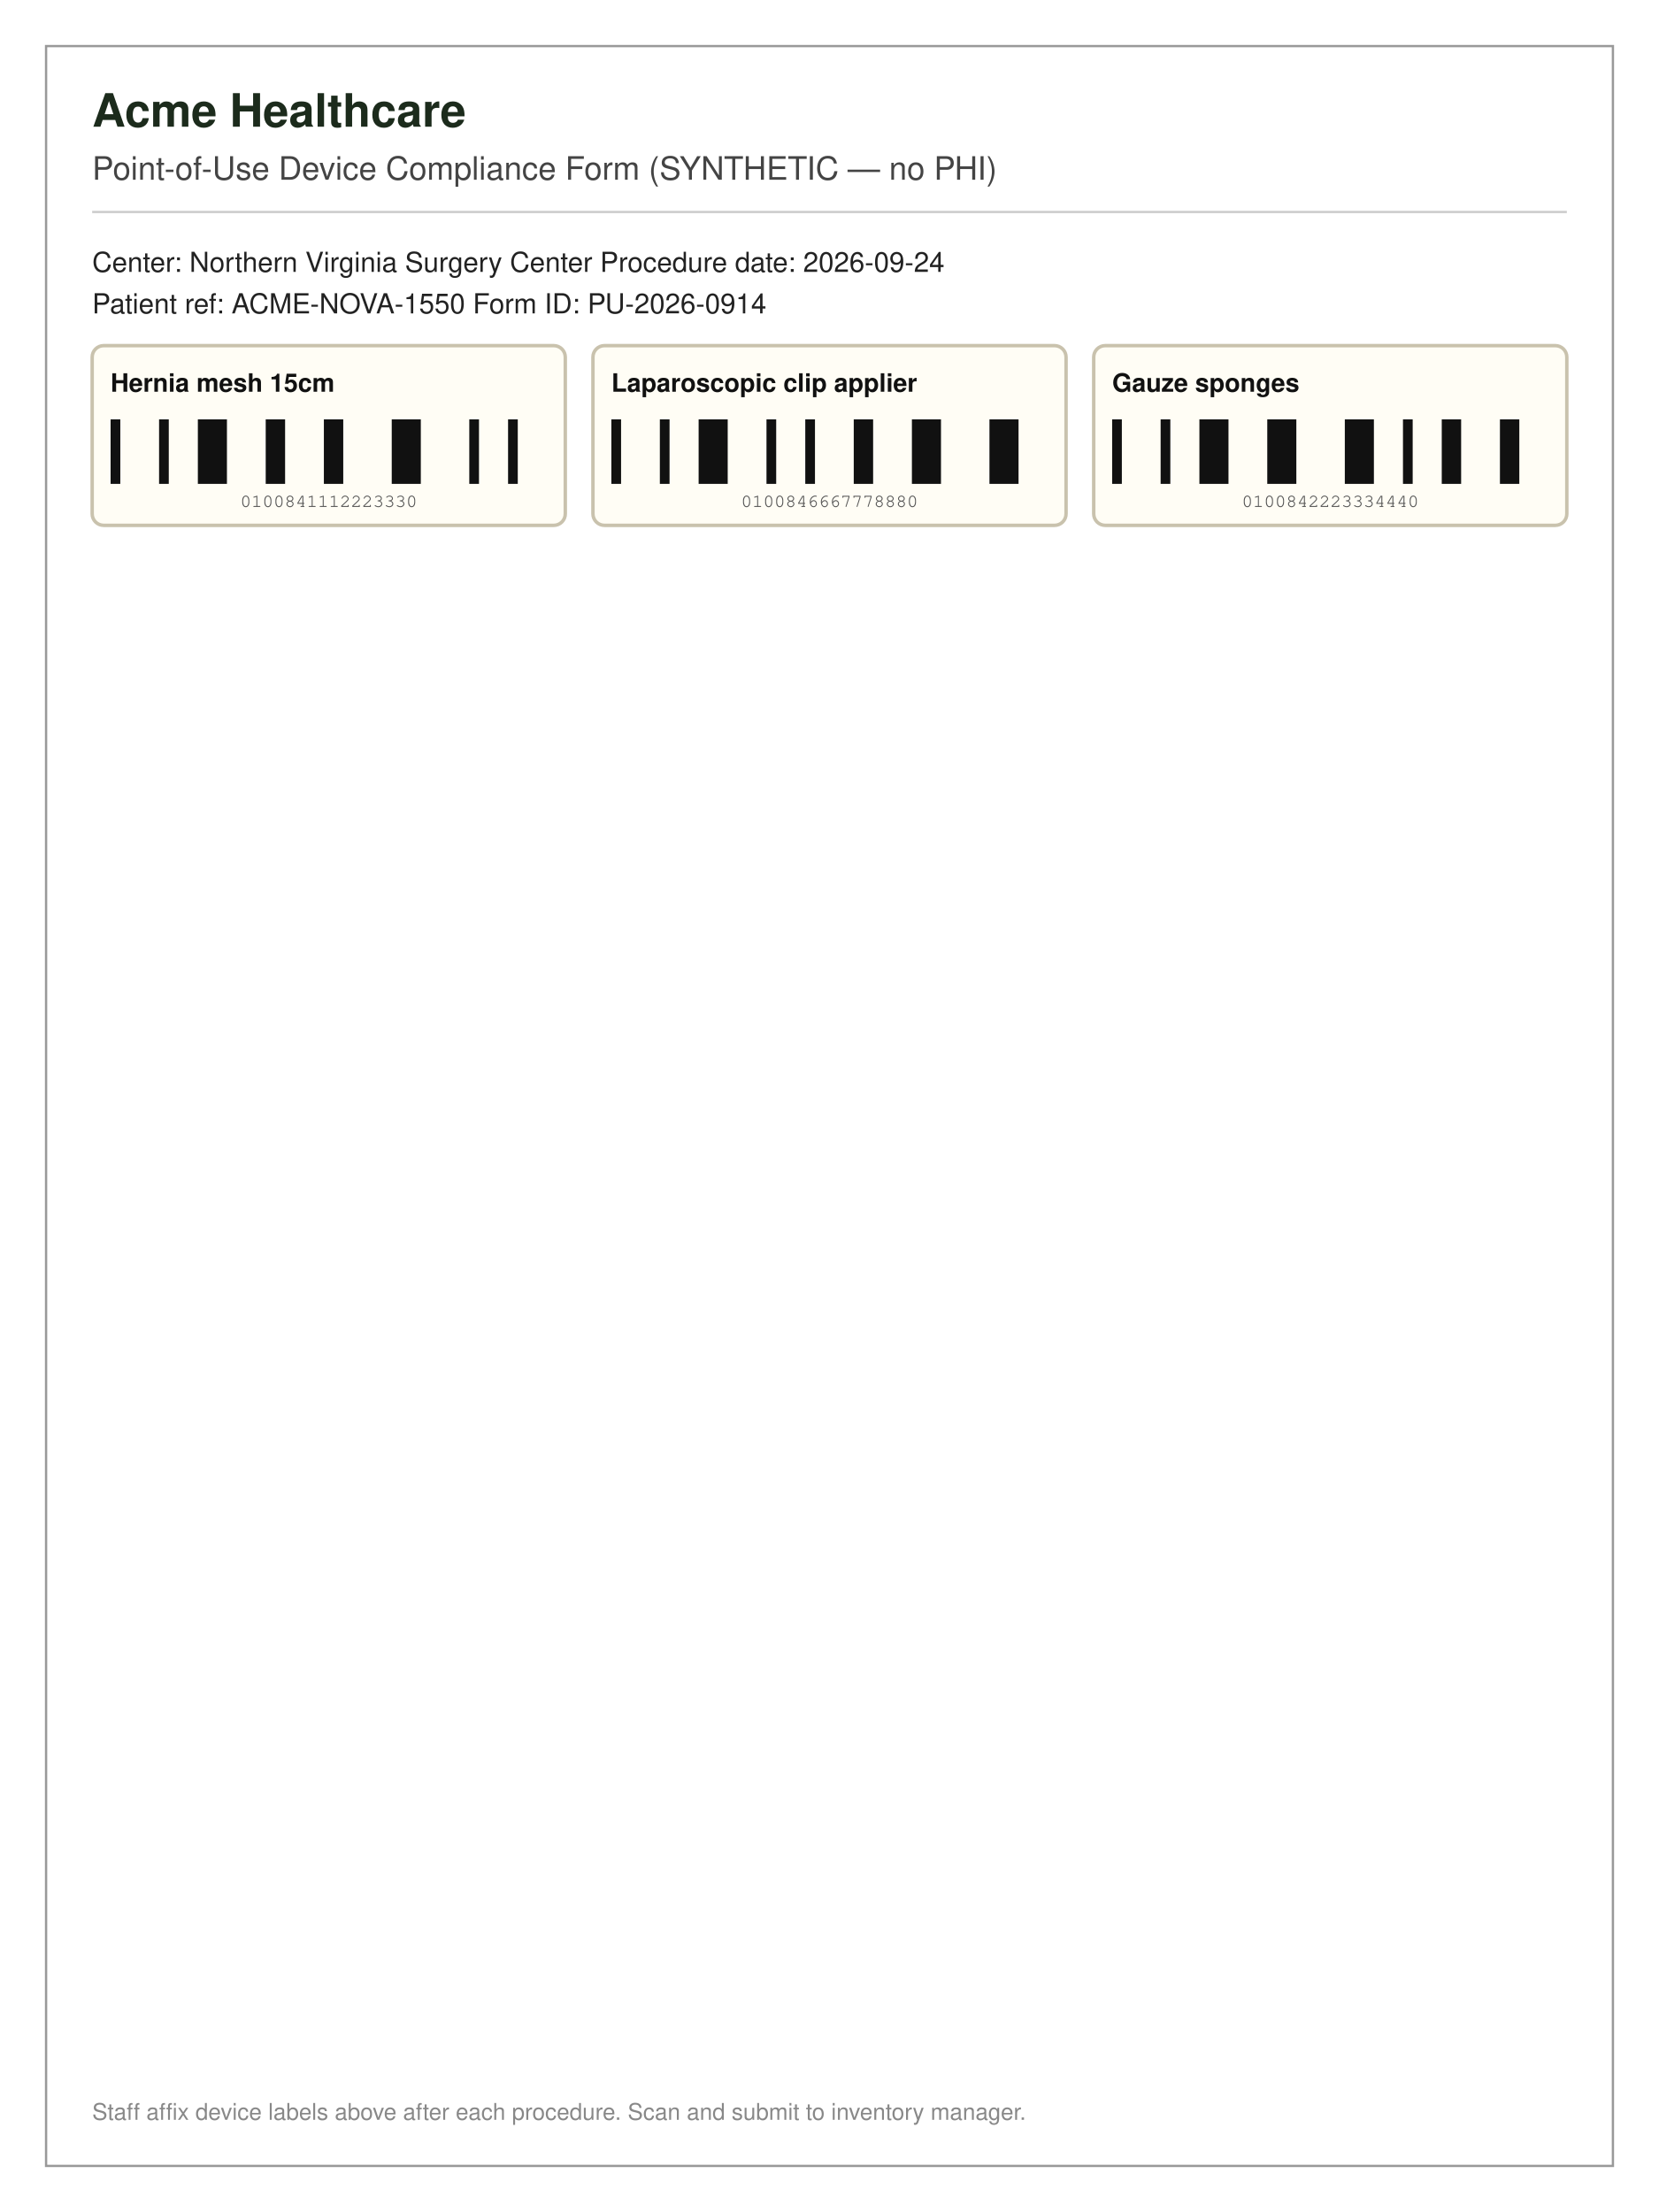
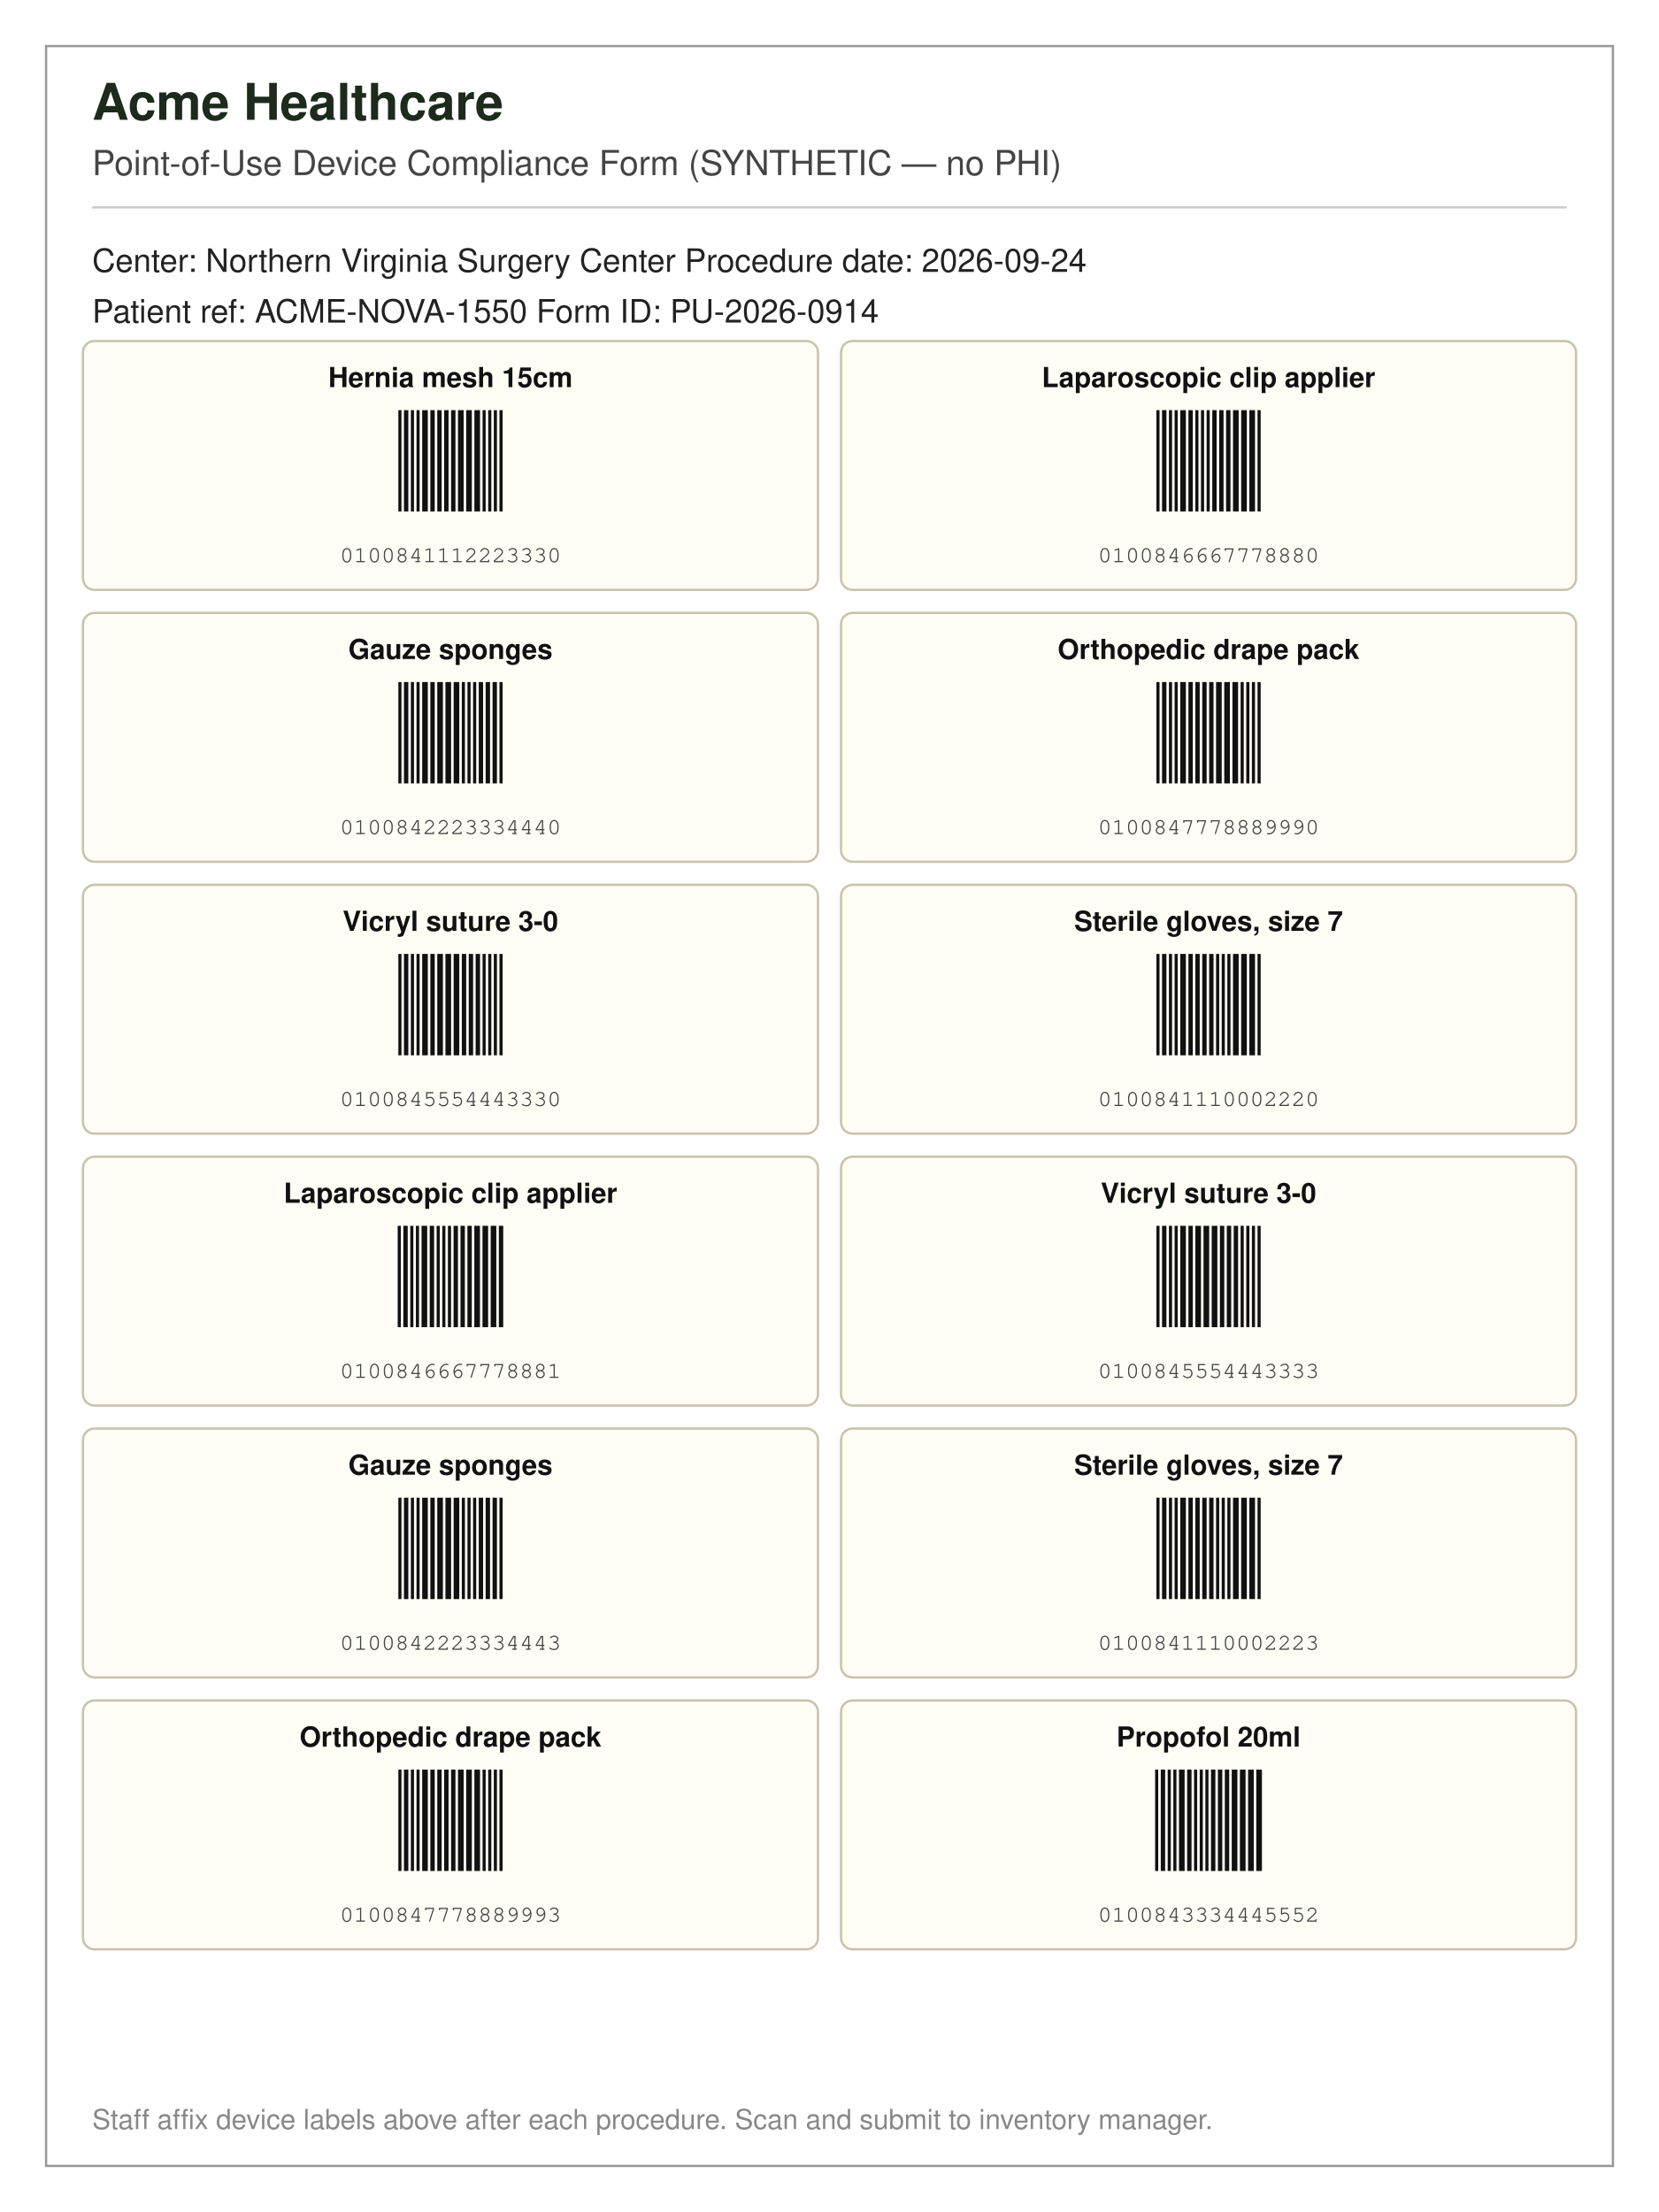
<svg xmlns="http://www.w3.org/2000/svg" width="720" height="960" viewBox="0 0 720 960">
  <rect width="720" height="960" fill="#ffffff" />
  <rect x="20" y="20" width="680" height="920" fill="none" stroke="#999" stroke-width="1" />
-   <text x="40" y="55" font-family="Helvetica, Arial" font-size="20" font-weight="bold" fill="#1c2b1c">Acme Healthcare</text>
-   <text x="40" y="78" font-family="Helvetica, Arial" font-size="14" fill="#444">Point-of-Use Device Compliance Form (SYNTHETIC — no PHI)</text>
-   <line x1="40" y1="92" x2="680" y2="92" stroke="#ccc" stroke-width="1" />
-   <text x="40" y="118" font-family="Helvetica, Arial" font-size="12" fill="#222">Center: Northern Virginia Surgery Center      Procedure date: 2026-09-24</text>
-   <text x="40" y="136" font-family="Helvetica, Arial" font-size="12" fill="#222">Patient ref: ACME-NOVA-1550      Form ID: PU-2026-0914</text>
-   <g transform="translate(40 150)">
-     <rect x="0" y="0" width="205.333" height="78" rx="5" fill="#fffdf5" stroke="#c9c2ad" stroke-width="1.5" />
-     <text x="8" y="20" font-family="Helvetica, Arial" font-size="11" font-weight="bold" fill="#111">Hernia mesh 15cm</text>
-     <rect x="8.00" y="32" width="4.21" height="28" fill="#111" />
-     <rect x="29.04" y="32" width="4.21" height="28" fill="#111" />
-     <rect x="45.87" y="32" width="12.62" height="28" fill="#111" />
-     <rect x="75.32" y="32" width="8.41" height="28" fill="#111" />
-     <rect x="100.56" y="32" width="8.41" height="28" fill="#111" />
-     <rect x="130.01" y="32" width="12.62" height="28" fill="#111" />
-     <rect x="163.67" y="32" width="4.21" height="28" fill="#111" />
-     <rect x="180.50" y="32" width="4.21" height="28" fill="#111" />
-     <text x="102.667" y="70" text-anchor="middle" font-family="Courier, monospace" font-size="8" fill="#555">0100841112223330</text>
-   </g>
-   <g transform="translate(257.3333 150)">
-     <rect x="0" y="0" width="205.333" height="78" rx="5" fill="#fffdf5" stroke="#c9c2ad" stroke-width="1.5" />
-     <text x="8" y="20" font-family="Helvetica, Arial" font-size="11" font-weight="bold" fill="#111">Laparoscopic clip applier</text>
-     <rect x="8.00" y="32" width="4.21" height="28" fill="#111" />
-     <rect x="29.04" y="32" width="4.21" height="28" fill="#111" />
-     <rect x="45.87" y="32" width="12.62" height="28" fill="#111" />
-     <rect x="75.32" y="32" width="4.21" height="28" fill="#111" />
-     <rect x="92.15" y="32" width="4.21" height="28" fill="#111" />
-     <rect x="113.19" y="32" width="8.41" height="28" fill="#111" />
-     <rect x="138.43" y="32" width="12.62" height="28" fill="#111" />
-     <rect x="172.09" y="32" width="12.62" height="28" fill="#111" />
-     <text x="102.667" y="70" text-anchor="middle" font-family="Courier, monospace" font-size="8" fill="#555">0100846667778880</text>
-   </g>
-   <g transform="translate(474.6667 150)">
-     <rect x="0" y="0" width="205.333" height="78" rx="5" fill="#fffdf5" stroke="#c9c2ad" stroke-width="1.5" />
-     <text x="8" y="20" font-family="Helvetica, Arial" font-size="11" font-weight="bold" fill="#111">Gauze sponges</text>
-     <rect x="8.00" y="32" width="4.21" height="28" fill="#111" />
-     <rect x="29.04" y="32" width="4.21" height="28" fill="#111" />
-     <rect x="45.87" y="32" width="12.62" height="28" fill="#111" />
-     <rect x="75.32" y="32" width="12.62" height="28" fill="#111" />
-     <rect x="108.98" y="32" width="12.62" height="28" fill="#111" />
-     <rect x="134.22" y="32" width="4.21" height="28" fill="#111" />
-     <rect x="151.05" y="32" width="8.41" height="28" fill="#111" />
-     <rect x="176.30" y="32" width="8.41" height="28" fill="#111" />
-     <text x="102.667" y="70" text-anchor="middle" font-family="Courier, monospace" font-size="8" fill="#555">0100842223334440</text>
-   </g>
-   <text x="40" y="920" font-family="Helvetica, Arial" font-size="10" fill="#888">Staff affix device labels above after each procedure. Scan and submit to inventory manager.</text>
+   <text x="40" y="52" font-family="Helvetica, Arial" font-size="22" font-weight="bold" fill="#1c2b1c">Acme Healthcare</text>
+   <text x="40" y="76" font-family="Helvetica, Arial" font-size="15" fill="#444">Point-of-Use Device Compliance Form (SYNTHETIC — no PHI)</text>
+   <line x1="40" y1="90" x2="680" y2="90" stroke="#ccc" stroke-width="1" />
+   <text x="40" y="118" font-family="Helvetica, Arial" font-size="14" fill="#222">Center: Northern Virginia Surgery Center      Procedure date: 2026-09-24</text>
+   <text x="40" y="140" font-family="Helvetica, Arial" font-size="14" fill="#222">Patient ref: ACME-NOVA-1550      Form ID: PU-2026-0914</text>
+   <g transform="translate(36 148)">
+     <rect x="0" y="0" width="319" height="108" rx="5" fill="#fffdf5" stroke="#c9c2ad" stroke-width="1" />
+     <text x="159.5" y="20" text-anchor="middle" font-family="Helvetica, Arial" font-size="12" font-weight="bold" fill="#111">Hernia mesh 15cm</text>
+     <rect x="136.88" y="30" width="1.35" height="44" fill="#111" />
+     <rect x="139.32" y="30" width="1.90" height="44" fill="#111" />
+     <rect x="142.32" y="30" width="1.35" height="44" fill="#111" />
+     <rect x="144.77" y="30" width="1.35" height="44" fill="#111" />
+     <rect x="147.22" y="30" width="2.45" height="44" fill="#111" />
+     <rect x="150.77" y="30" width="1.90" height="44" fill="#111" />
+     <rect x="153.77" y="30" width="1.90" height="44" fill="#111" />
+     <rect x="156.77" y="30" width="1.90" height="44" fill="#111" />
+     <rect x="159.77" y="30" width="1.90" height="44" fill="#111" />
+     <rect x="162.77" y="30" width="2.45" height="44" fill="#111" />
+     <rect x="166.32" y="30" width="2.45" height="44" fill="#111" />
+     <rect x="169.88" y="30" width="2.45" height="44" fill="#111" />
+     <rect x="173.43" y="30" width="1.35" height="44" fill="#111" />
+     <rect x="175.88" y="30" width="1.35" height="44" fill="#111" />
+     <rect x="178.32" y="30" width="1.35" height="44" fill="#111" />
+     <rect x="180.77" y="30" width="1.35" height="44" fill="#111" />
+     <text x="159.5" y="96" text-anchor="middle" font-family="Courier, monospace" font-size="10" fill="#444">0100841112223330</text>
+   </g>
+   <g transform="translate(365 148)">
+     <rect x="0" y="0" width="319" height="108" rx="5" fill="#fffdf5" stroke="#c9c2ad" stroke-width="1" />
+     <text x="159.5" y="20" text-anchor="middle" font-family="Helvetica, Arial" font-size="12" font-weight="bold" fill="#111">Laparoscopic clip applier</text>
+     <rect x="136.88" y="30" width="1.35" height="44" fill="#111" />
+     <rect x="139.32" y="30" width="1.90" height="44" fill="#111" />
+     <rect x="142.32" y="30" width="1.35" height="44" fill="#111" />
+     <rect x="144.77" y="30" width="1.35" height="44" fill="#111" />
+     <rect x="147.22" y="30" width="2.45" height="44" fill="#111" />
+     <rect x="150.77" y="30" width="1.90" height="44" fill="#111" />
+     <rect x="153.77" y="30" width="1.35" height="44" fill="#111" />
+     <rect x="156.22" y="30" width="1.35" height="44" fill="#111" />
+     <rect x="158.67" y="30" width="1.35" height="44" fill="#111" />
+     <rect x="161.12" y="30" width="1.90" height="44" fill="#111" />
+     <rect x="164.12" y="30" width="1.90" height="44" fill="#111" />
+     <rect x="167.12" y="30" width="1.90" height="44" fill="#111" />
+     <rect x="170.12" y="30" width="2.45" height="44" fill="#111" />
+     <rect x="173.67" y="30" width="2.45" height="44" fill="#111" />
+     <rect x="177.22" y="30" width="2.45" height="44" fill="#111" />
+     <rect x="180.77" y="30" width="1.35" height="44" fill="#111" />
+     <text x="159.5" y="96" text-anchor="middle" font-family="Courier, monospace" font-size="10" fill="#444">0100846667778880</text>
+   </g>
+   <g transform="translate(36 266)">
+     <rect x="0" y="0" width="319" height="108" rx="5" fill="#fffdf5" stroke="#c9c2ad" stroke-width="1" />
+     <text x="159.5" y="20" text-anchor="middle" font-family="Helvetica, Arial" font-size="12" font-weight="bold" fill="#111">Gauze sponges</text>
+     <rect x="136.88" y="30" width="1.35" height="44" fill="#111" />
+     <rect x="139.32" y="30" width="1.90" height="44" fill="#111" />
+     <rect x="142.32" y="30" width="1.35" height="44" fill="#111" />
+     <rect x="144.77" y="30" width="1.35" height="44" fill="#111" />
+     <rect x="147.22" y="30" width="2.45" height="44" fill="#111" />
+     <rect x="150.77" y="30" width="1.90" height="44" fill="#111" />
+     <rect x="153.77" y="30" width="2.45" height="44" fill="#111" />
+     <rect x="157.32" y="30" width="2.45" height="44" fill="#111" />
+     <rect x="160.88" y="30" width="2.45" height="44" fill="#111" />
+     <rect x="164.43" y="30" width="1.35" height="44" fill="#111" />
+     <rect x="166.88" y="30" width="1.35" height="44" fill="#111" />
+     <rect x="169.32" y="30" width="1.35" height="44" fill="#111" />
+     <rect x="171.77" y="30" width="1.90" height="44" fill="#111" />
+     <rect x="174.77" y="30" width="1.90" height="44" fill="#111" />
+     <rect x="177.77" y="30" width="1.90" height="44" fill="#111" />
+     <rect x="180.77" y="30" width="1.35" height="44" fill="#111" />
+     <text x="159.5" y="96" text-anchor="middle" font-family="Courier, monospace" font-size="10" fill="#444">0100842223334440</text>
+   </g>
+   <g transform="translate(365 266)">
+     <rect x="0" y="0" width="319" height="108" rx="5" fill="#fffdf5" stroke="#c9c2ad" stroke-width="1" />
+     <text x="159.5" y="20" text-anchor="middle" font-family="Helvetica, Arial" font-size="12" font-weight="bold" fill="#111">Orthopedic drape pack</text>
+     <rect x="136.88" y="30" width="1.35" height="44" fill="#111" />
+     <rect x="139.32" y="30" width="1.90" height="44" fill="#111" />
+     <rect x="142.32" y="30" width="1.35" height="44" fill="#111" />
+     <rect x="144.77" y="30" width="1.35" height="44" fill="#111" />
+     <rect x="147.22" y="30" width="2.45" height="44" fill="#111" />
+     <rect x="150.77" y="30" width="1.90" height="44" fill="#111" />
+     <rect x="153.77" y="30" width="1.90" height="44" fill="#111" />
+     <rect x="156.77" y="30" width="1.90" height="44" fill="#111" />
+     <rect x="159.77" y="30" width="1.90" height="44" fill="#111" />
+     <rect x="162.77" y="30" width="2.45" height="44" fill="#111" />
+     <rect x="166.32" y="30" width="2.45" height="44" fill="#111" />
+     <rect x="169.88" y="30" width="2.45" height="44" fill="#111" />
+     <rect x="173.43" y="30" width="1.35" height="44" fill="#111" />
+     <rect x="175.88" y="30" width="1.35" height="44" fill="#111" />
+     <rect x="178.32" y="30" width="1.35" height="44" fill="#111" />
+     <rect x="180.77" y="30" width="1.35" height="44" fill="#111" />
+     <text x="159.5" y="96" text-anchor="middle" font-family="Courier, monospace" font-size="10" fill="#444">0100847778889990</text>
+   </g>
+   <g transform="translate(36 384)">
+     <rect x="0" y="0" width="319" height="108" rx="5" fill="#fffdf5" stroke="#c9c2ad" stroke-width="1" />
+     <text x="159.5" y="20" text-anchor="middle" font-family="Helvetica, Arial" font-size="12" font-weight="bold" fill="#111">Vicryl suture 3-0</text>
+     <rect x="136.88" y="30" width="1.35" height="44" fill="#111" />
+     <rect x="139.32" y="30" width="1.90" height="44" fill="#111" />
+     <rect x="142.32" y="30" width="1.35" height="44" fill="#111" />
+     <rect x="144.77" y="30" width="1.35" height="44" fill="#111" />
+     <rect x="147.22" y="30" width="2.45" height="44" fill="#111" />
+     <rect x="150.77" y="30" width="1.90" height="44" fill="#111" />
+     <rect x="153.77" y="30" width="2.45" height="44" fill="#111" />
+     <rect x="157.32" y="30" width="2.45" height="44" fill="#111" />
+     <rect x="160.88" y="30" width="2.45" height="44" fill="#111" />
+     <rect x="164.43" y="30" width="1.90" height="44" fill="#111" />
+     <rect x="167.43" y="30" width="1.90" height="44" fill="#111" />
+     <rect x="170.43" y="30" width="1.90" height="44" fill="#111" />
+     <rect x="173.43" y="30" width="1.35" height="44" fill="#111" />
+     <rect x="175.88" y="30" width="1.35" height="44" fill="#111" />
+     <rect x="178.32" y="30" width="1.35" height="44" fill="#111" />
+     <rect x="180.77" y="30" width="1.35" height="44" fill="#111" />
+     <text x="159.5" y="96" text-anchor="middle" font-family="Courier, monospace" font-size="10" fill="#444">0100845554443330</text>
+   </g>
+   <g transform="translate(365 384)">
+     <rect x="0" y="0" width="319" height="108" rx="5" fill="#fffdf5" stroke="#c9c2ad" stroke-width="1" />
+     <text x="159.5" y="20" text-anchor="middle" font-family="Helvetica, Arial" font-size="12" font-weight="bold" fill="#111">Sterile gloves, size 7</text>
+     <rect x="136.88" y="30" width="1.35" height="44" fill="#111" />
+     <rect x="139.32" y="30" width="1.90" height="44" fill="#111" />
+     <rect x="142.32" y="30" width="1.35" height="44" fill="#111" />
+     <rect x="144.77" y="30" width="1.35" height="44" fill="#111" />
+     <rect x="147.22" y="30" width="2.45" height="44" fill="#111" />
+     <rect x="150.77" y="30" width="1.90" height="44" fill="#111" />
+     <rect x="153.77" y="30" width="1.90" height="44" fill="#111" />
+     <rect x="156.77" y="30" width="1.90" height="44" fill="#111" />
+     <rect x="159.77" y="30" width="1.90" height="44" fill="#111" />
+     <rect x="162.77" y="30" width="1.35" height="44" fill="#111" />
+     <rect x="165.22" y="30" width="1.35" height="44" fill="#111" />
+     <rect x="167.67" y="30" width="1.35" height="44" fill="#111" />
+     <rect x="170.12" y="30" width="2.45" height="44" fill="#111" />
+     <rect x="173.67" y="30" width="2.45" height="44" fill="#111" />
+     <rect x="177.22" y="30" width="2.45" height="44" fill="#111" />
+     <rect x="180.77" y="30" width="1.35" height="44" fill="#111" />
+     <text x="159.5" y="96" text-anchor="middle" font-family="Courier, monospace" font-size="10" fill="#444">0100841110002220</text>
+   </g>
+   <g transform="translate(36 502)">
+     <rect x="0" y="0" width="319" height="108" rx="5" fill="#fffdf5" stroke="#c9c2ad" stroke-width="1" />
+     <text x="159.5" y="20" text-anchor="middle" font-family="Helvetica, Arial" font-size="12" font-weight="bold" fill="#111">Laparoscopic clip applier</text>
+     <rect x="136.60" y="30" width="1.35" height="44" fill="#111" />
+     <rect x="139.05" y="30" width="1.90" height="44" fill="#111" />
+     <rect x="142.05" y="30" width="1.35" height="44" fill="#111" />
+     <rect x="144.50" y="30" width="1.35" height="44" fill="#111" />
+     <rect x="146.95" y="30" width="2.45" height="44" fill="#111" />
+     <rect x="150.50" y="30" width="1.90" height="44" fill="#111" />
+     <rect x="153.50" y="30" width="1.35" height="44" fill="#111" />
+     <rect x="155.95" y="30" width="1.35" height="44" fill="#111" />
+     <rect x="158.40" y="30" width="1.35" height="44" fill="#111" />
+     <rect x="160.85" y="30" width="1.90" height="44" fill="#111" />
+     <rect x="163.85" y="30" width="1.90" height="44" fill="#111" />
+     <rect x="166.85" y="30" width="1.90" height="44" fill="#111" />
+     <rect x="169.85" y="30" width="2.45" height="44" fill="#111" />
+     <rect x="173.40" y="30" width="2.45" height="44" fill="#111" />
+     <rect x="176.95" y="30" width="2.45" height="44" fill="#111" />
+     <rect x="180.50" y="30" width="1.90" height="44" fill="#111" />
+     <text x="159.5" y="96" text-anchor="middle" font-family="Courier, monospace" font-size="10" fill="#444">0100846667778881</text>
+   </g>
+   <g transform="translate(365 502)">
+     <rect x="0" y="0" width="319" height="108" rx="5" fill="#fffdf5" stroke="#c9c2ad" stroke-width="1" />
+     <text x="159.5" y="20" text-anchor="middle" font-family="Helvetica, Arial" font-size="12" font-weight="bold" fill="#111">Vicryl suture 3-0</text>
+     <rect x="136.88" y="30" width="1.35" height="44" fill="#111" />
+     <rect x="139.32" y="30" width="1.90" height="44" fill="#111" />
+     <rect x="142.32" y="30" width="1.35" height="44" fill="#111" />
+     <rect x="144.77" y="30" width="1.35" height="44" fill="#111" />
+     <rect x="147.22" y="30" width="2.45" height="44" fill="#111" />
+     <rect x="150.77" y="30" width="1.90" height="44" fill="#111" />
+     <rect x="153.77" y="30" width="2.45" height="44" fill="#111" />
+     <rect x="157.32" y="30" width="2.45" height="44" fill="#111" />
+     <rect x="160.88" y="30" width="2.45" height="44" fill="#111" />
+     <rect x="164.43" y="30" width="1.90" height="44" fill="#111" />
+     <rect x="167.43" y="30" width="1.90" height="44" fill="#111" />
+     <rect x="170.43" y="30" width="1.90" height="44" fill="#111" />
+     <rect x="173.43" y="30" width="1.35" height="44" fill="#111" />
+     <rect x="175.88" y="30" width="1.35" height="44" fill="#111" />
+     <rect x="178.32" y="30" width="1.35" height="44" fill="#111" />
+     <rect x="180.77" y="30" width="1.35" height="44" fill="#111" />
+     <text x="159.5" y="96" text-anchor="middle" font-family="Courier, monospace" font-size="10" fill="#444">0100845554443333</text>
+   </g>
+   <g transform="translate(36 620)">
+     <rect x="0" y="0" width="319" height="108" rx="5" fill="#fffdf5" stroke="#c9c2ad" stroke-width="1" />
+     <text x="159.5" y="20" text-anchor="middle" font-family="Helvetica, Arial" font-size="12" font-weight="bold" fill="#111">Gauze sponges</text>
+     <rect x="136.88" y="30" width="1.35" height="44" fill="#111" />
+     <rect x="139.32" y="30" width="1.90" height="44" fill="#111" />
+     <rect x="142.32" y="30" width="1.35" height="44" fill="#111" />
+     <rect x="144.77" y="30" width="1.35" height="44" fill="#111" />
+     <rect x="147.22" y="30" width="2.45" height="44" fill="#111" />
+     <rect x="150.77" y="30" width="1.90" height="44" fill="#111" />
+     <rect x="153.77" y="30" width="2.45" height="44" fill="#111" />
+     <rect x="157.32" y="30" width="2.45" height="44" fill="#111" />
+     <rect x="160.88" y="30" width="2.45" height="44" fill="#111" />
+     <rect x="164.43" y="30" width="1.35" height="44" fill="#111" />
+     <rect x="166.88" y="30" width="1.35" height="44" fill="#111" />
+     <rect x="169.32" y="30" width="1.35" height="44" fill="#111" />
+     <rect x="171.77" y="30" width="1.90" height="44" fill="#111" />
+     <rect x="174.77" y="30" width="1.90" height="44" fill="#111" />
+     <rect x="177.77" y="30" width="1.90" height="44" fill="#111" />
+     <rect x="180.77" y="30" width="1.35" height="44" fill="#111" />
+     <text x="159.5" y="96" text-anchor="middle" font-family="Courier, monospace" font-size="10" fill="#444">0100842223334443</text>
+   </g>
+   <g transform="translate(365 620)">
+     <rect x="0" y="0" width="319" height="108" rx="5" fill="#fffdf5" stroke="#c9c2ad" stroke-width="1" />
+     <text x="159.5" y="20" text-anchor="middle" font-family="Helvetica, Arial" font-size="12" font-weight="bold" fill="#111">Sterile gloves, size 7</text>
+     <rect x="136.88" y="30" width="1.35" height="44" fill="#111" />
+     <rect x="139.32" y="30" width="1.90" height="44" fill="#111" />
+     <rect x="142.32" y="30" width="1.35" height="44" fill="#111" />
+     <rect x="144.77" y="30" width="1.35" height="44" fill="#111" />
+     <rect x="147.22" y="30" width="2.45" height="44" fill="#111" />
+     <rect x="150.77" y="30" width="1.90" height="44" fill="#111" />
+     <rect x="153.77" y="30" width="1.90" height="44" fill="#111" />
+     <rect x="156.77" y="30" width="1.90" height="44" fill="#111" />
+     <rect x="159.77" y="30" width="1.90" height="44" fill="#111" />
+     <rect x="162.77" y="30" width="1.35" height="44" fill="#111" />
+     <rect x="165.22" y="30" width="1.35" height="44" fill="#111" />
+     <rect x="167.67" y="30" width="1.35" height="44" fill="#111" />
+     <rect x="170.12" y="30" width="2.45" height="44" fill="#111" />
+     <rect x="173.67" y="30" width="2.45" height="44" fill="#111" />
+     <rect x="177.22" y="30" width="2.45" height="44" fill="#111" />
+     <rect x="180.77" y="30" width="1.35" height="44" fill="#111" />
+     <text x="159.5" y="96" text-anchor="middle" font-family="Courier, monospace" font-size="10" fill="#444">0100841110002223</text>
+   </g>
+   <g transform="translate(36 738)">
+     <rect x="0" y="0" width="319" height="108" rx="5" fill="#fffdf5" stroke="#c9c2ad" stroke-width="1" />
+     <text x="159.5" y="20" text-anchor="middle" font-family="Helvetica, Arial" font-size="12" font-weight="bold" fill="#111">Orthopedic drape pack</text>
+     <rect x="136.88" y="30" width="1.35" height="44" fill="#111" />
+     <rect x="139.32" y="30" width="1.90" height="44" fill="#111" />
+     <rect x="142.32" y="30" width="1.35" height="44" fill="#111" />
+     <rect x="144.77" y="30" width="1.35" height="44" fill="#111" />
+     <rect x="147.22" y="30" width="2.45" height="44" fill="#111" />
+     <rect x="150.77" y="30" width="1.90" height="44" fill="#111" />
+     <rect x="153.77" y="30" width="1.90" height="44" fill="#111" />
+     <rect x="156.77" y="30" width="1.90" height="44" fill="#111" />
+     <rect x="159.77" y="30" width="1.90" height="44" fill="#111" />
+     <rect x="162.77" y="30" width="2.45" height="44" fill="#111" />
+     <rect x="166.32" y="30" width="2.45" height="44" fill="#111" />
+     <rect x="169.88" y="30" width="2.45" height="44" fill="#111" />
+     <rect x="173.43" y="30" width="1.35" height="44" fill="#111" />
+     <rect x="175.88" y="30" width="1.35" height="44" fill="#111" />
+     <rect x="178.32" y="30" width="1.35" height="44" fill="#111" />
+     <rect x="180.77" y="30" width="1.35" height="44" fill="#111" />
+     <text x="159.5" y="96" text-anchor="middle" font-family="Courier, monospace" font-size="10" fill="#444">0100847778889993</text>
+   </g>
+   <g transform="translate(365 738)">
+     <rect x="0" y="0" width="319" height="108" rx="5" fill="#fffdf5" stroke="#c9c2ad" stroke-width="1" />
+     <text x="159.5" y="20" text-anchor="middle" font-family="Helvetica, Arial" font-size="12" font-weight="bold" fill="#111">Propofol 20ml</text>
+     <rect x="136.32" y="30" width="1.35" height="44" fill="#111" />
+     <rect x="138.77" y="30" width="1.90" height="44" fill="#111" />
+     <rect x="141.77" y="30" width="1.35" height="44" fill="#111" />
+     <rect x="144.22" y="30" width="1.35" height="44" fill="#111" />
+     <rect x="146.67" y="30" width="2.45" height="44" fill="#111" />
+     <rect x="150.22" y="30" width="1.90" height="44" fill="#111" />
+     <rect x="153.22" y="30" width="1.35" height="44" fill="#111" />
+     <rect x="155.67" y="30" width="1.35" height="44" fill="#111" />
+     <rect x="158.12" y="30" width="1.35" height="44" fill="#111" />
+     <rect x="160.57" y="30" width="1.90" height="44" fill="#111" />
+     <rect x="163.57" y="30" width="1.90" height="44" fill="#111" />
+     <rect x="166.57" y="30" width="1.90" height="44" fill="#111" />
+     <rect x="169.57" y="30" width="2.45" height="44" fill="#111" />
+     <rect x="173.12" y="30" width="2.45" height="44" fill="#111" />
+     <rect x="176.67" y="30" width="2.45" height="44" fill="#111" />
+     <rect x="180.22" y="30" width="2.45" height="44" fill="#111" />
+     <text x="159.5" y="96" text-anchor="middle" font-family="Courier, monospace" font-size="10" fill="#444">0100843334445552</text>
+   </g>
+   <text x="40" y="924" font-family="Helvetica, Arial" font-size="12" fill="#888">Staff affix device labels above after each procedure. Scan and submit to inventory manager.</text>
</svg>
